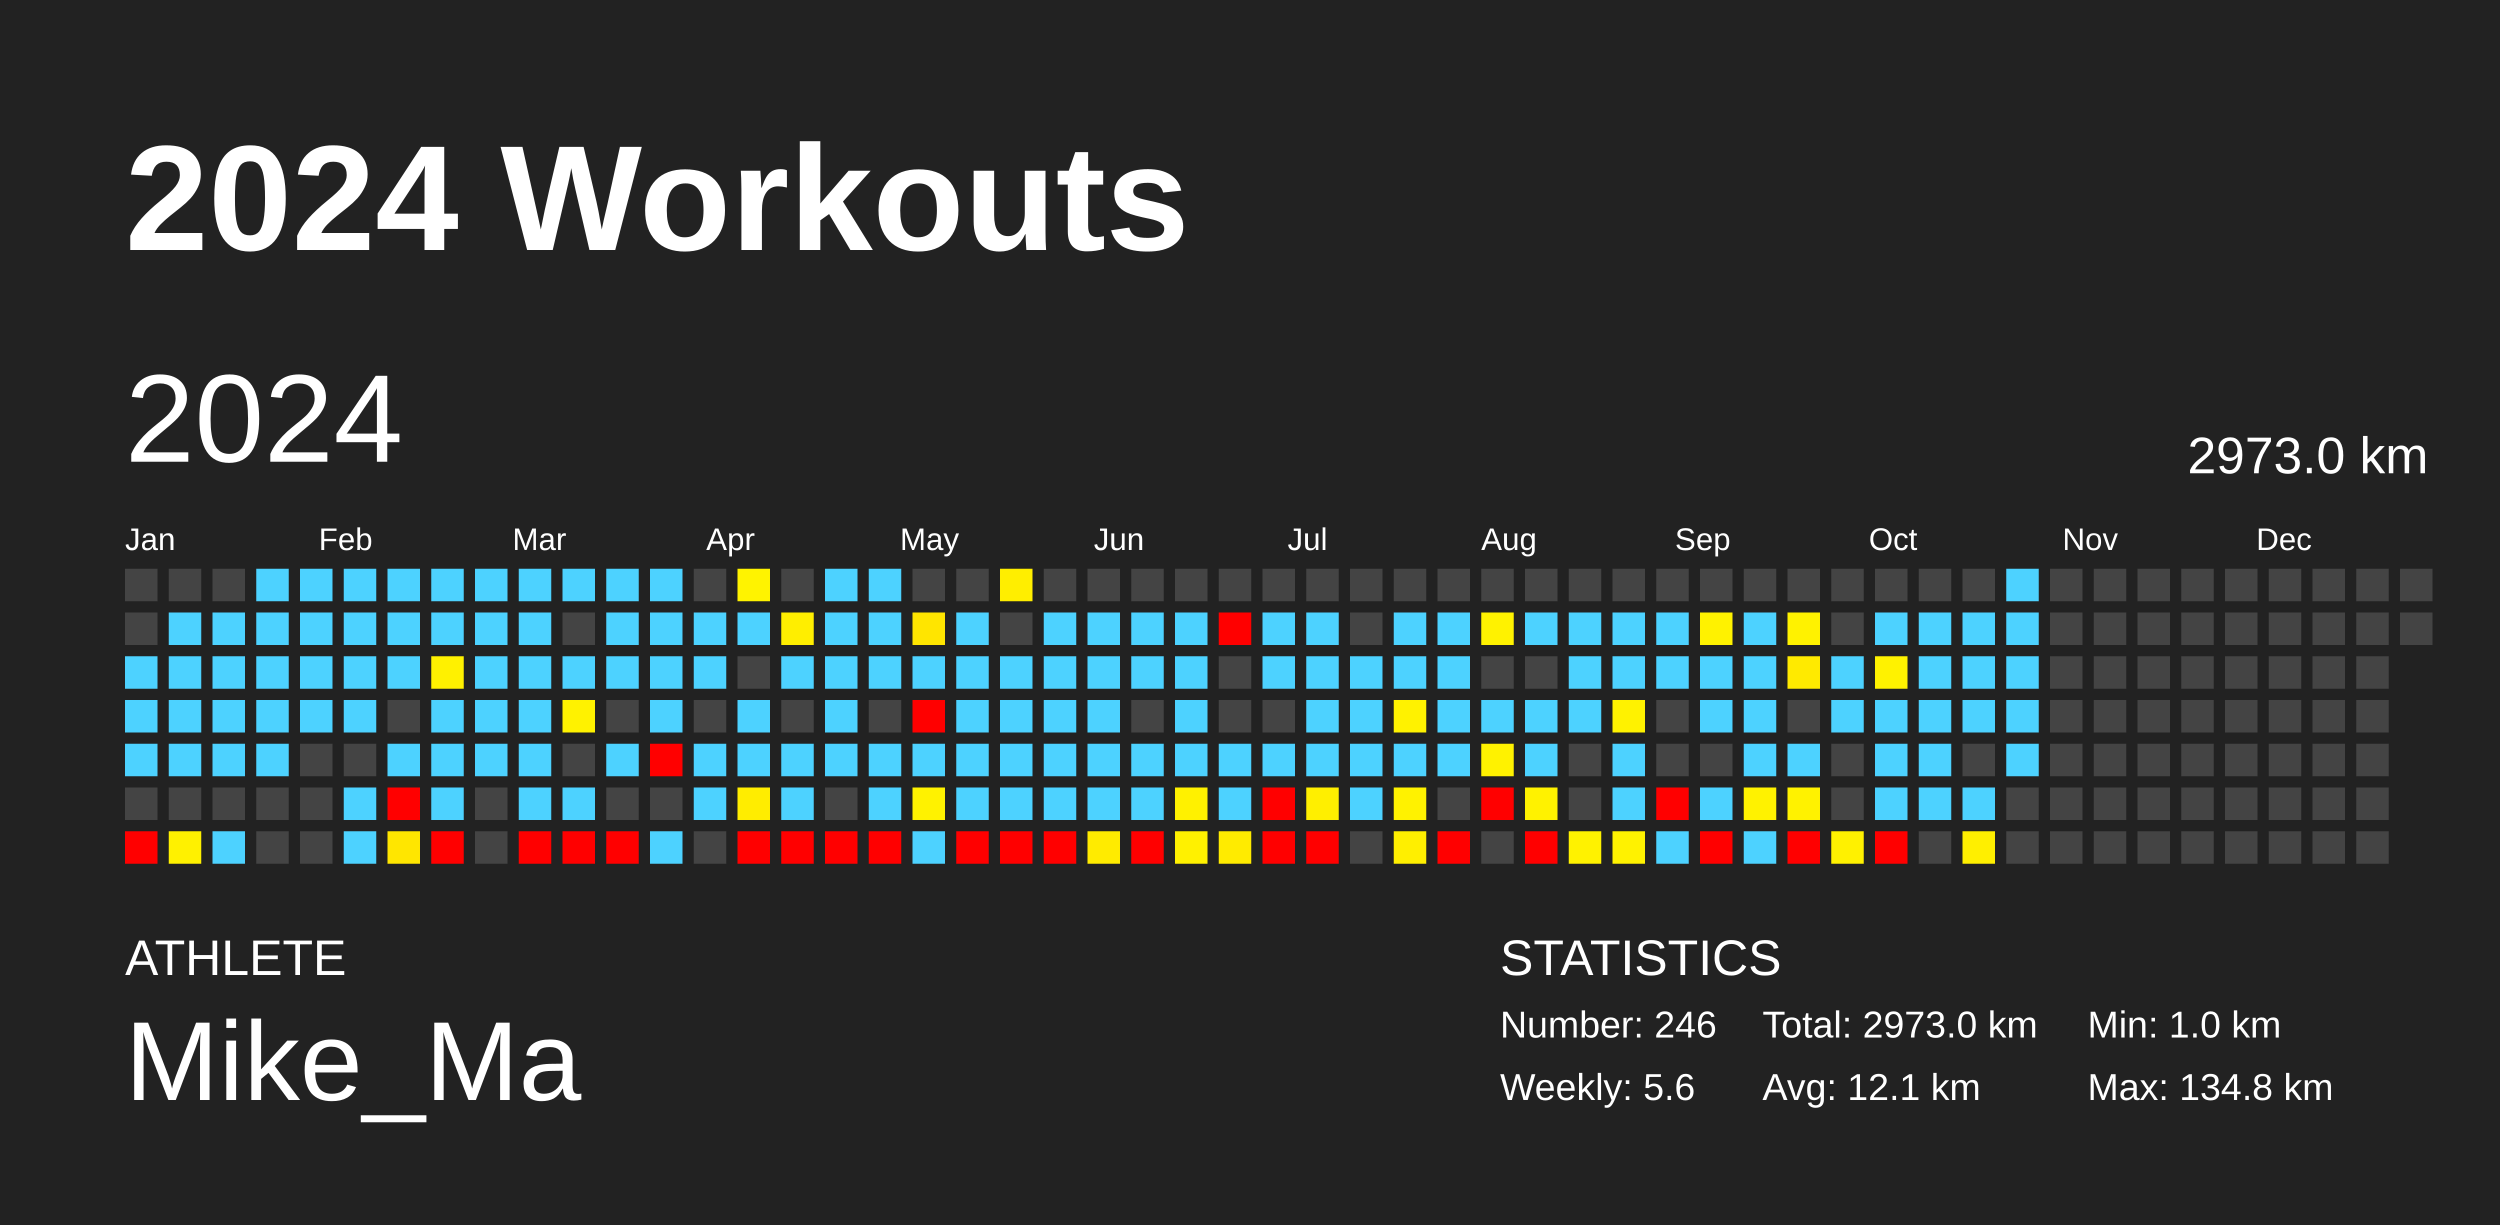
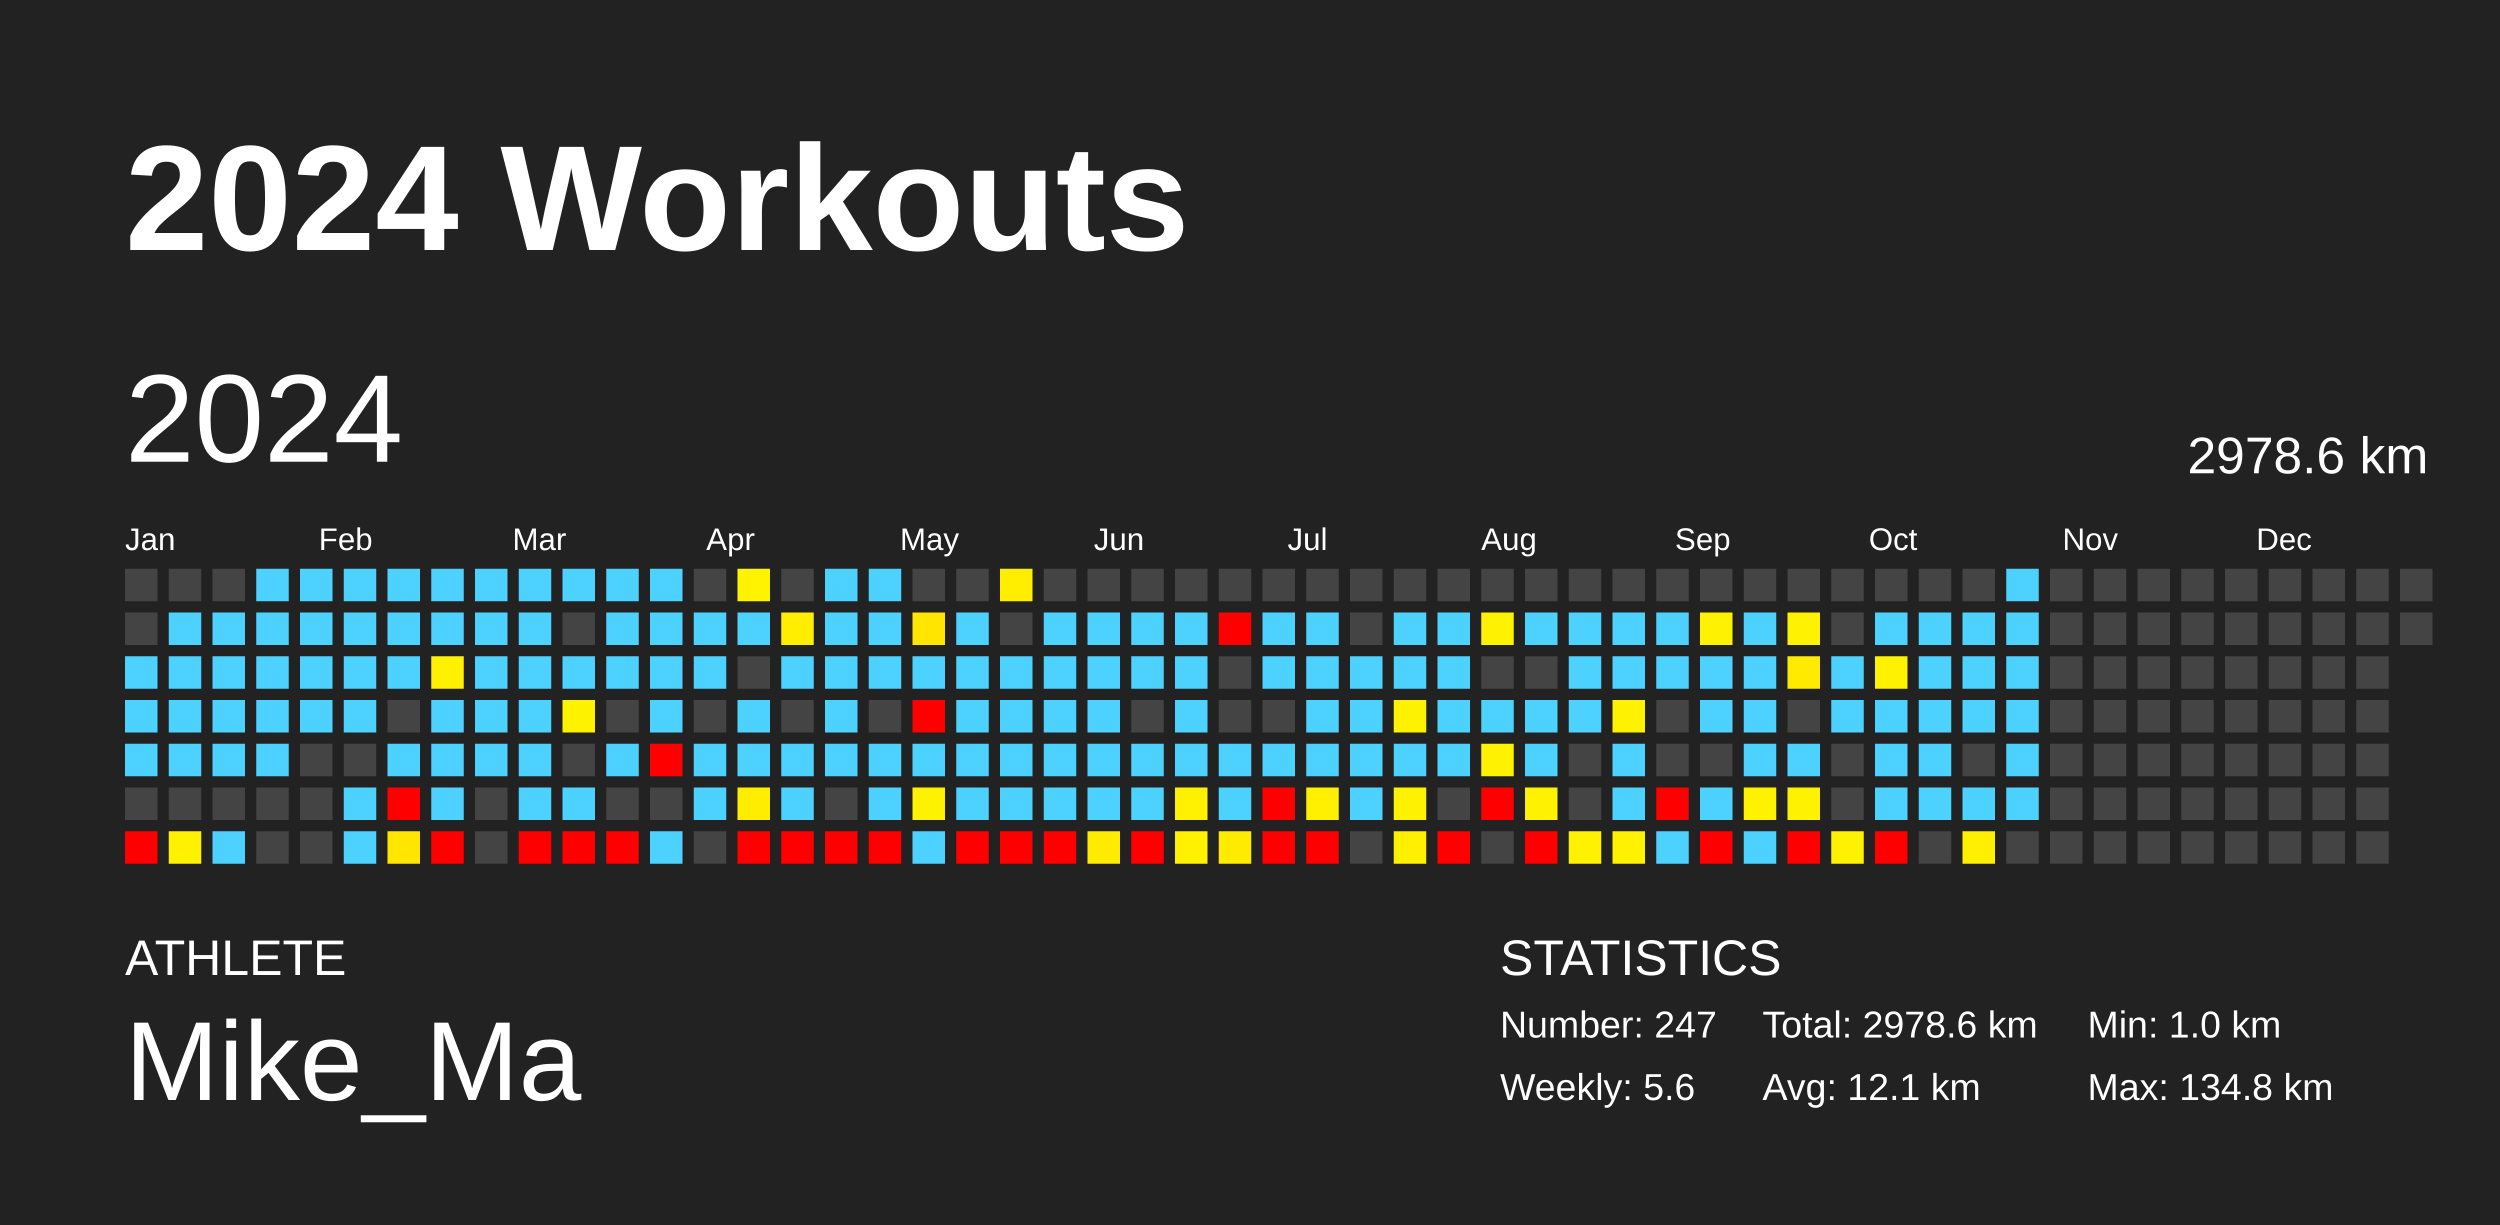
<svg xmlns="http://www.w3.org/2000/svg" baseProfile="full" height="98mm" version="1.1" viewBox="0,0,200,98" width="200mm">
  <defs />
  <rect fill="#222222" height="98" width="200" x="0" y="0" />
  <text fill="#FFFFFF" style="font-size:12px; font-family:Arial; font-weight:bold;" x="10" y="20">2024 Workouts</text>
  <text fill="#FFFFFF" style="font-size:4px; font-family:Arial" x="10" y="78">ATHLETE</text>
  <text fill="#FFFFFF" style="font-size:9px; font-family:Arial" x="10" y="88">Mike_Ma</text>
  <text fill="#FFFFFF" style="font-size:4px; font-family:Arial" x="120" y="78">STATISTICS</text>
-   <text fill="#FFFFFF" style="font-size:3px; font-family:Arial" x="120" y="83">Number: 246</text>
+   <text fill="#FFFFFF" style="font-size:3px; font-family:Arial" x="120" y="83">Number: 247</text>
  <text fill="#FFFFFF" style="font-size:3px; font-family:Arial" x="120" y="88">Weekly: 5.6</text>
-   <text fill="#FFFFFF" style="font-size:3px; font-family:Arial" x="141" y="83">Total: 2973.0 km</text>
+   <text fill="#FFFFFF" style="font-size:3px; font-family:Arial" x="141" y="83">Total: 2978.6 km</text>
  <text fill="#FFFFFF" style="font-size:3px; font-family:Arial" x="141" y="88">Avg: 12.1 km</text>
  <text fill="#FFFFFF" style="font-size:3px; font-family:Arial" x="167" y="83">Min: 1.0 km</text>
  <text fill="#FFFFFF" style="font-size:3px; font-family:Arial" x="167" y="88">Max: 134.8 km</text>
  <text dominant-baseline="hanging" fill="#FFFFFF" style="font-size:10.0px; font-family:Arial;" x="10" y="30">2024</text>
-   <text dominant-baseline="hanging" fill="#FFFFFF" style="font-size:4.125px; font-family:Arial;" x="175" y="35">2973.0 km</text>
+   <text dominant-baseline="hanging" fill="#FFFFFF" style="font-size:4.125px; font-family:Arial;" x="175" y="35">2978.6 km</text>
  <text fill="#FFFFFF" style="font-size:2.5px; font-family:Arial" x="10.0" y="44">Jan</text>
  <text fill="#FFFFFF" style="font-size:2.5px; font-family:Arial" x="25.5" y="44">Feb</text>
  <text fill="#FFFFFF" style="font-size:2.5px; font-family:Arial" x="41.0" y="44">Mar</text>
  <text fill="#FFFFFF" style="font-size:2.5px; font-family:Arial" x="56.5" y="44">Apr</text>
  <text fill="#FFFFFF" style="font-size:2.5px; font-family:Arial" x="72.0" y="44">May</text>
  <text fill="#FFFFFF" style="font-size:2.5px; font-family:Arial" x="87.5" y="44">Jun</text>
  <text fill="#FFFFFF" style="font-size:2.5px; font-family:Arial" x="103.0" y="44">Jul</text>
  <text fill="#FFFFFF" style="font-size:2.5px; font-family:Arial" x="118.5" y="44">Aug</text>
  <text fill="#FFFFFF" style="font-size:2.5px; font-family:Arial" x="134.0" y="44">Sep</text>
  <text fill="#FFFFFF" style="font-size:2.5px; font-family:Arial" x="149.5" y="44">Oct</text>
  <text fill="#FFFFFF" style="font-size:2.5px; font-family:Arial" x="165.0" y="44">Nov</text>
  <text fill="#FFFFFF" style="font-size:2.5px; font-family:Arial" x="180.5" y="44">Dec</text>
  <rect fill="#444444" height="2.6" width="2.6" x="10.0" y="45.5" />
  <rect fill="#444444" height="2.6" width="2.6" x="10.0" y="49.0" />
  <rect fill="#4dd2ff" height="2.6" width="2.6" x="10.0" y="52.5" />
  <rect fill="#4dd2ff" height="2.6" width="2.6" x="10.0" y="56.0" />
  <rect fill="#4dd2ff" height="2.6" width="2.6" x="10.0" y="59.5" />
  <rect fill="#444444" height="2.6" width="2.6" x="10.0" y="63.0" />
  <rect fill="red" height="2.6" width="2.6" x="10.0" y="66.5" />
  <rect fill="#444444" height="2.6" width="2.6" x="13.5" y="45.5" />
  <rect fill="#4dd2ff" height="2.6" width="2.6" x="13.5" y="49.0" />
  <rect fill="#4dd2ff" height="2.6" width="2.6" x="13.5" y="52.5" />
  <rect fill="#4dd2ff" height="2.6" width="2.6" x="13.5" y="56.0" />
  <rect fill="#4dd2ff" height="2.6" width="2.6" x="13.5" y="59.5" />
  <rect fill="#444444" height="2.6" width="2.6" x="13.5" y="63.0" />
  <rect fill="#fff100" height="2.6" width="2.6" x="13.5" y="66.5" />
  <rect fill="#444444" height="2.6" width="2.6" x="17.0" y="45.5" />
  <rect fill="#4dd2ff" height="2.6" width="2.6" x="17.0" y="49.0" />
  <rect fill="#4dd2ff" height="2.6" width="2.6" x="17.0" y="52.5" />
  <rect fill="#4dd2ff" height="2.6" width="2.6" x="17.0" y="56.0" />
  <rect fill="#4dd2ff" height="2.6" width="2.6" x="17.0" y="59.5" />
  <rect fill="#444444" height="2.6" width="2.6" x="17.0" y="63.0" />
  <rect fill="#4dd2ff" height="2.6" width="2.6" x="17.0" y="66.5" />
  <rect fill="#4dd2ff" height="2.6" width="2.6" x="20.5" y="45.5" />
  <rect fill="#4dd2ff" height="2.6" width="2.6" x="20.5" y="49.0" />
  <rect fill="#4dd2ff" height="2.6" width="2.6" x="20.5" y="52.5" />
  <rect fill="#4dd2ff" height="2.6" width="2.6" x="20.5" y="56.0" />
  <rect fill="#4dd2ff" height="2.6" width="2.6" x="20.5" y="59.5" />
  <rect fill="#444444" height="2.6" width="2.6" x="20.5" y="63.0" />
  <rect fill="#444444" height="2.6" width="2.6" x="20.5" y="66.5" />
  <rect fill="#4dd2ff" height="2.6" width="2.6" x="24.0" y="45.5" />
  <rect fill="#4dd2ff" height="2.6" width="2.6" x="24.0" y="49.0" />
  <rect fill="#4dd2ff" height="2.6" width="2.6" x="24.0" y="52.5" />
  <rect fill="#4dd2ff" height="2.6" width="2.6" x="24.0" y="56.0" />
  <rect fill="#444444" height="2.6" width="2.6" x="24.0" y="59.5" />
  <rect fill="#444444" height="2.6" width="2.6" x="24.0" y="63.0" />
  <rect fill="#444444" height="2.6" width="2.6" x="24.0" y="66.5" />
  <rect fill="#4dd2ff" height="2.6" width="2.6" x="27.5" y="45.5" />
  <rect fill="#4dd2ff" height="2.6" width="2.6" x="27.5" y="49.0" />
  <rect fill="#4dd2ff" height="2.6" width="2.6" x="27.5" y="52.5" />
  <rect fill="#4dd2ff" height="2.6" width="2.6" x="27.5" y="56.0" />
  <rect fill="#444444" height="2.6" width="2.6" x="27.5" y="59.5" />
  <rect fill="#4dd2ff" height="2.6" width="2.6" x="27.5" y="63.0" />
  <rect fill="#4dd2ff" height="2.6" width="2.6" x="27.5" y="66.5" />
  <rect fill="#4dd2ff" height="2.6" width="2.6" x="31.0" y="45.5" />
  <rect fill="#4dd2ff" height="2.6" width="2.6" x="31.0" y="49.0" />
  <rect fill="#4dd2ff" height="2.6" width="2.6" x="31.0" y="52.5" />
  <rect fill="#444444" height="2.6" width="2.6" x="31.0" y="56.0" />
  <rect fill="#4dd2ff" height="2.6" width="2.6" x="31.0" y="59.5" />
  <rect fill="red" height="2.6" width="2.6" x="31.0" y="63.0" />
  <rect fill="#ffe600" height="2.6" width="2.6" x="31.0" y="66.5" />
  <rect fill="#4dd2ff" height="2.6" width="2.6" x="34.5" y="45.5" />
  <rect fill="#4dd2ff" height="2.6" width="2.6" x="34.5" y="49.0" />
  <rect fill="#fff100" height="2.6" width="2.6" x="34.5" y="52.5" />
  <rect fill="#4dd2ff" height="2.6" width="2.6" x="34.5" y="56.0" />
  <rect fill="#4dd2ff" height="2.6" width="2.6" x="34.5" y="59.5" />
  <rect fill="#4dd2ff" height="2.6" width="2.6" x="34.5" y="63.0" />
  <rect fill="red" height="2.6" width="2.6" x="34.5" y="66.5" />
  <rect fill="#4dd2ff" height="2.6" width="2.6" x="38.0" y="45.5" />
  <rect fill="#4dd2ff" height="2.6" width="2.6" x="38.0" y="49.0" />
  <rect fill="#4dd2ff" height="2.6" width="2.6" x="38.0" y="52.5" />
  <rect fill="#4dd2ff" height="2.6" width="2.6" x="38.0" y="56.0" />
  <rect fill="#4dd2ff" height="2.6" width="2.6" x="38.0" y="59.5" />
  <rect fill="#444444" height="2.6" width="2.6" x="38.0" y="63.0" />
  <rect fill="#444444" height="2.6" width="2.6" x="38.0" y="66.5" />
  <rect fill="#4dd2ff" height="2.6" width="2.6" x="41.5" y="45.5" />
  <rect fill="#4dd2ff" height="2.6" width="2.6" x="41.5" y="49.0" />
  <rect fill="#4dd2ff" height="2.6" width="2.6" x="41.5" y="52.5" />
  <rect fill="#4dd2ff" height="2.6" width="2.6" x="41.5" y="56.0" />
  <rect fill="#4dd2ff" height="2.6" width="2.6" x="41.5" y="59.5" />
  <rect fill="#4dd2ff" height="2.6" width="2.6" x="41.5" y="63.0" />
  <rect fill="red" height="2.6" width="2.6" x="41.5" y="66.5" />
  <rect fill="#4dd2ff" height="2.6" width="2.6" x="45.0" y="45.5" />
  <rect fill="#444444" height="2.6" width="2.6" x="45.0" y="49.0" />
  <rect fill="#4dd2ff" height="2.6" width="2.6" x="45.0" y="52.5" />
  <rect fill="#fff200" height="2.6" width="2.6" x="45.0" y="56.0" />
  <rect fill="#444444" height="2.6" width="2.6" x="45.0" y="59.5" />
  <rect fill="#4dd2ff" height="2.6" width="2.6" x="45.0" y="63.0" />
  <rect fill="red" height="2.6" width="2.6" x="45.0" y="66.5" />
  <rect fill="#4dd2ff" height="2.6" width="2.6" x="48.5" y="45.5" />
  <rect fill="#4dd2ff" height="2.6" width="2.6" x="48.5" y="49.0" />
  <rect fill="#4dd2ff" height="2.6" width="2.6" x="48.5" y="52.5" />
  <rect fill="#444444" height="2.6" width="2.6" x="48.5" y="56.0" />
  <rect fill="#4dd2ff" height="2.6" width="2.6" x="48.5" y="59.5" />
  <rect fill="#444444" height="2.6" width="2.6" x="48.5" y="63.0" />
  <rect fill="red" height="2.6" width="2.6" x="48.5" y="66.5" />
  <rect fill="#4dd2ff" height="2.6" width="2.6" x="52.0" y="45.5" />
  <rect fill="#4dd2ff" height="2.6" width="2.6" x="52.0" y="49.0" />
  <rect fill="#4dd2ff" height="2.6" width="2.6" x="52.0" y="52.5" />
  <rect fill="#4dd2ff" height="2.6" width="2.6" x="52.0" y="56.0" />
  <rect fill="red" height="2.6" width="2.6" x="52.0" y="59.5" />
  <rect fill="#444444" height="2.6" width="2.6" x="52.0" y="63.0" />
  <rect fill="#4dd2ff" height="2.6" width="2.6" x="52.0" y="66.5" />
  <rect fill="#444444" height="2.6" width="2.6" x="55.5" y="45.5" />
  <rect fill="#4dd2ff" height="2.6" width="2.6" x="55.5" y="49.0" />
  <rect fill="#4dd2ff" height="2.6" width="2.6" x="55.5" y="52.5" />
  <rect fill="#444444" height="2.6" width="2.6" x="55.5" y="56.0" />
  <rect fill="#4dd2ff" height="2.6" width="2.6" x="55.5" y="59.5" />
  <rect fill="#4dd2ff" height="2.6" width="2.6" x="55.5" y="63.0" />
  <rect fill="#444444" height="2.6" width="2.6" x="55.5" y="66.5" />
  <rect fill="#fff300" height="2.6" width="2.6" x="59.0" y="45.5" />
  <rect fill="#4dd2ff" height="2.6" width="2.6" x="59.0" y="49.0" />
  <rect fill="#444444" height="2.6" width="2.6" x="59.0" y="52.5" />
  <rect fill="#4dd2ff" height="2.6" width="2.6" x="59.0" y="56.0" />
  <rect fill="#4dd2ff" height="2.6" width="2.6" x="59.0" y="59.5" />
  <rect fill="#ffed00" height="2.6" width="2.6" x="59.0" y="63.0" />
  <rect fill="red" height="2.6" width="2.6" x="59.0" y="66.5" />
  <rect fill="#444444" height="2.6" width="2.6" x="62.5" y="45.5" />
  <rect fill="#ffee00" height="2.6" width="2.6" x="62.5" y="49.0" />
  <rect fill="#4dd2ff" height="2.6" width="2.6" x="62.5" y="52.5" />
  <rect fill="#444444" height="2.6" width="2.6" x="62.5" y="56.0" />
  <rect fill="#4dd2ff" height="2.6" width="2.6" x="62.5" y="59.5" />
  <rect fill="#4dd2ff" height="2.6" width="2.6" x="62.5" y="63.0" />
  <rect fill="red" height="2.6" width="2.6" x="62.5" y="66.5" />
  <rect fill="#4dd2ff" height="2.6" width="2.6" x="66.0" y="45.5" />
  <rect fill="#4dd2ff" height="2.6" width="2.6" x="66.0" y="49.0" />
  <rect fill="#4dd2ff" height="2.6" width="2.6" x="66.0" y="52.5" />
  <rect fill="#4dd2ff" height="2.6" width="2.6" x="66.0" y="56.0" />
  <rect fill="#4dd2ff" height="2.6" width="2.6" x="66.0" y="59.5" />
  <rect fill="#444444" height="2.6" width="2.6" x="66.0" y="63.0" />
  <rect fill="red" height="2.6" width="2.6" x="66.0" y="66.5" />
  <rect fill="#4dd2ff" height="2.6" width="2.6" x="69.5" y="45.5" />
  <rect fill="#4dd2ff" height="2.6" width="2.6" x="69.5" y="49.0" />
  <rect fill="#4dd2ff" height="2.6" width="2.6" x="69.5" y="52.5" />
  <rect fill="#444444" height="2.6" width="2.6" x="69.5" y="56.0" />
  <rect fill="#4dd2ff" height="2.6" width="2.6" x="69.5" y="59.5" />
  <rect fill="#4dd2ff" height="2.6" width="2.6" x="69.5" y="63.0" />
  <rect fill="red" height="2.6" width="2.6" x="69.5" y="66.5" />
  <rect fill="#444444" height="2.6" width="2.6" x="73.0" y="45.5" />
  <rect fill="#ffe500" height="2.6" width="2.6" x="73.0" y="49.0" />
  <rect fill="#4dd2ff" height="2.6" width="2.6" x="73.0" y="52.5" />
  <rect fill="red" height="2.6" width="2.6" x="73.0" y="56.0" />
  <rect fill="#4dd2ff" height="2.6" width="2.6" x="73.0" y="59.5" />
  <rect fill="#fff200" height="2.6" width="2.6" x="73.0" y="63.0" />
  <rect fill="#4dd2ff" height="2.6" width="2.6" x="73.0" y="66.5" />
  <rect fill="#444444" height="2.6" width="2.6" x="76.5" y="45.5" />
  <rect fill="#4dd2ff" height="2.6" width="2.6" x="76.5" y="49.0" />
  <rect fill="#4dd2ff" height="2.6" width="2.6" x="76.5" y="52.5" />
  <rect fill="#4dd2ff" height="2.6" width="2.6" x="76.5" y="56.0" />
  <rect fill="#4dd2ff" height="2.6" width="2.6" x="76.5" y="59.5" />
  <rect fill="#4dd2ff" height="2.6" width="2.6" x="76.5" y="63.0" />
  <rect fill="red" height="2.6" width="2.6" x="76.5" y="66.5" />
  <rect fill="#ffee00" height="2.6" width="2.6" x="80.0" y="45.5" />
  <rect fill="#444444" height="2.6" width="2.6" x="80.0" y="49.0" />
  <rect fill="#4dd2ff" height="2.6" width="2.6" x="80.0" y="52.5" />
  <rect fill="#4dd2ff" height="2.6" width="2.6" x="80.0" y="56.0" />
  <rect fill="#4dd2ff" height="2.6" width="2.6" x="80.0" y="59.5" />
  <rect fill="#4dd2ff" height="2.6" width="2.6" x="80.0" y="63.0" />
  <rect fill="red" height="2.6" width="2.6" x="80.0" y="66.5" />
  <rect fill="#444444" height="2.6" width="2.6" x="83.5" y="45.5" />
  <rect fill="#4dd2ff" height="2.6" width="2.6" x="83.5" y="49.0" />
  <rect fill="#4dd2ff" height="2.6" width="2.6" x="83.5" y="52.5" />
  <rect fill="#4dd2ff" height="2.6" width="2.6" x="83.5" y="56.0" />
  <rect fill="#4dd2ff" height="2.6" width="2.6" x="83.5" y="59.5" />
  <rect fill="#4dd2ff" height="2.6" width="2.6" x="83.5" y="63.0" />
  <rect fill="red" height="2.6" width="2.6" x="83.5" y="66.5" />
  <rect fill="#444444" height="2.6" width="2.6" x="87.0" y="45.5" />
  <rect fill="#4dd2ff" height="2.6" width="2.6" x="87.0" y="49.0" />
  <rect fill="#4dd2ff" height="2.6" width="2.6" x="87.0" y="52.5" />
  <rect fill="#4dd2ff" height="2.6" width="2.6" x="87.0" y="56.0" />
  <rect fill="#4dd2ff" height="2.6" width="2.6" x="87.0" y="59.5" />
  <rect fill="#4dd2ff" height="2.6" width="2.6" x="87.0" y="63.0" />
  <rect fill="#ffeb00" height="2.6" width="2.6" x="87.0" y="66.5" />
  <rect fill="#444444" height="2.6" width="2.6" x="90.5" y="45.5" />
  <rect fill="#4dd2ff" height="2.6" width="2.6" x="90.5" y="49.0" />
  <rect fill="#4dd2ff" height="2.6" width="2.6" x="90.5" y="52.5" />
  <rect fill="#444444" height="2.6" width="2.6" x="90.5" y="56.0" />
  <rect fill="#4dd2ff" height="2.6" width="2.6" x="90.5" y="59.5" />
  <rect fill="#4dd2ff" height="2.6" width="2.6" x="90.5" y="63.0" />
  <rect fill="red" height="2.6" width="2.6" x="90.5" y="66.5" />
  <rect fill="#444444" height="2.6" width="2.6" x="94.0" y="45.5" />
  <rect fill="#4dd2ff" height="2.6" width="2.6" x="94.0" y="49.0" />
  <rect fill="#4dd2ff" height="2.6" width="2.6" x="94.0" y="52.5" />
  <rect fill="#4dd2ff" height="2.6" width="2.6" x="94.0" y="56.0" />
  <rect fill="#4dd2ff" height="2.6" width="2.6" x="94.0" y="59.5" />
  <rect fill="#fff100" height="2.6" width="2.6" x="94.0" y="63.0" />
  <rect fill="#fff100" height="2.6" width="2.6" x="94.0" y="66.5" />
  <rect fill="#444444" height="2.6" width="2.6" x="97.5" y="45.5" />
  <rect fill="red" height="2.6" width="2.6" x="97.5" y="49.0" />
  <rect fill="#444444" height="2.6" width="2.6" x="97.5" y="52.5" />
  <rect fill="#444444" height="2.6" width="2.6" x="97.5" y="56.0" />
  <rect fill="#4dd2ff" height="2.6" width="2.6" x="97.5" y="59.5" />
  <rect fill="#4dd2ff" height="2.6" width="2.6" x="97.5" y="63.0" />
  <rect fill="#ffeb00" height="2.6" width="2.6" x="97.5" y="66.5" />
  <rect fill="#444444" height="2.6" width="2.6" x="101.0" y="45.5" />
  <rect fill="#4dd2ff" height="2.6" width="2.6" x="101.0" y="49.0" />
  <rect fill="#4dd2ff" height="2.6" width="2.6" x="101.0" y="52.5" />
  <rect fill="#444444" height="2.6" width="2.6" x="101.0" y="56.0" />
  <rect fill="#4dd2ff" height="2.6" width="2.6" x="101.0" y="59.5" />
  <rect fill="red" height="2.6" width="2.6" x="101.0" y="63.0" />
  <rect fill="red" height="2.6" width="2.6" x="101.0" y="66.5" />
  <rect fill="#444444" height="2.6" width="2.6" x="104.5" y="45.5" />
  <rect fill="#4dd2ff" height="2.6" width="2.6" x="104.5" y="49.0" />
  <rect fill="#4dd2ff" height="2.6" width="2.6" x="104.5" y="52.5" />
  <rect fill="#4dd2ff" height="2.6" width="2.6" x="104.5" y="56.0" />
  <rect fill="#4dd2ff" height="2.6" width="2.6" x="104.5" y="59.5" />
  <rect fill="#ffef00" height="2.6" width="2.6" x="104.5" y="63.0" />
  <rect fill="red" height="2.6" width="2.6" x="104.5" y="66.5" />
  <rect fill="#444444" height="2.6" width="2.6" x="108.0" y="45.5" />
  <rect fill="#444444" height="2.6" width="2.6" x="108.0" y="49.0" />
  <rect fill="#4dd2ff" height="2.6" width="2.6" x="108.0" y="52.5" />
  <rect fill="#4dd2ff" height="2.6" width="2.6" x="108.0" y="56.0" />
  <rect fill="#4dd2ff" height="2.6" width="2.6" x="108.0" y="59.5" />
  <rect fill="#4dd2ff" height="2.6" width="2.6" x="108.0" y="63.0" />
  <rect fill="#444444" height="2.6" width="2.6" x="108.0" y="66.5" />
  <rect fill="#444444" height="2.6" width="2.6" x="111.5" y="45.5" />
  <rect fill="#4dd2ff" height="2.6" width="2.6" x="111.5" y="49.0" />
  <rect fill="#4dd2ff" height="2.6" width="2.6" x="111.5" y="52.5" />
  <rect fill="#fff200" height="2.6" width="2.6" x="111.5" y="56.0" />
  <rect fill="#4dd2ff" height="2.6" width="2.6" x="111.5" y="59.5" />
  <rect fill="#fff200" height="2.6" width="2.6" x="111.5" y="63.0" />
  <rect fill="#ffef00" height="2.6" width="2.6" x="111.5" y="66.5" />
  <rect fill="#444444" height="2.6" width="2.6" x="115.0" y="45.5" />
  <rect fill="#4dd2ff" height="2.6" width="2.6" x="115.0" y="49.0" />
  <rect fill="#4dd2ff" height="2.6" width="2.6" x="115.0" y="52.5" />
  <rect fill="#4dd2ff" height="2.6" width="2.6" x="115.0" y="56.0" />
  <rect fill="#4dd2ff" height="2.6" width="2.6" x="115.0" y="59.5" />
  <rect fill="#444444" height="2.6" width="2.6" x="115.0" y="63.0" />
  <rect fill="red" height="2.6" width="2.6" x="115.0" y="66.5" />
  <rect fill="#444444" height="2.6" width="2.6" x="118.5" y="45.5" />
  <rect fill="#fff200" height="2.6" width="2.6" x="118.5" y="49.0" />
  <rect fill="#444444" height="2.6" width="2.6" x="118.5" y="52.5" />
  <rect fill="#4dd2ff" height="2.6" width="2.6" x="118.5" y="56.0" />
  <rect fill="#fff200" height="2.6" width="2.6" x="118.5" y="59.5" />
  <rect fill="red" height="2.6" width="2.6" x="118.5" y="63.0" />
  <rect fill="#444444" height="2.6" width="2.6" x="118.5" y="66.5" />
  <rect fill="#444444" height="2.6" width="2.6" x="122.0" y="45.5" />
  <rect fill="#4dd2ff" height="2.6" width="2.6" x="122.0" y="49.0" />
  <rect fill="#444444" height="2.6" width="2.6" x="122.0" y="52.5" />
  <rect fill="#4dd2ff" height="2.6" width="2.6" x="122.0" y="56.0" />
  <rect fill="#4dd2ff" height="2.6" width="2.6" x="122.0" y="59.5" />
  <rect fill="#fff200" height="2.6" width="2.6" x="122.0" y="63.0" />
  <rect fill="red" height="2.6" width="2.6" x="122.0" y="66.5" />
  <rect fill="#444444" height="2.6" width="2.6" x="125.5" y="45.5" />
  <rect fill="#4dd2ff" height="2.6" width="2.6" x="125.5" y="49.0" />
  <rect fill="#4dd2ff" height="2.6" width="2.6" x="125.5" y="52.5" />
  <rect fill="#4dd2ff" height="2.6" width="2.6" x="125.5" y="56.0" />
  <rect fill="#444444" height="2.6" width="2.6" x="125.5" y="59.5" />
  <rect fill="#444444" height="2.6" width="2.6" x="125.5" y="63.0" />
  <rect fill="#fff200" height="2.6" width="2.6" x="125.5" y="66.5" />
  <rect fill="#444444" height="2.6" width="2.6" x="129.0" y="45.5" />
  <rect fill="#4dd2ff" height="2.6" width="2.6" x="129.0" y="49.0" />
  <rect fill="#4dd2ff" height="2.6" width="2.6" x="129.0" y="52.5" />
  <rect fill="#fff200" height="2.6" width="2.6" x="129.0" y="56.0" />
  <rect fill="#4dd2ff" height="2.6" width="2.6" x="129.0" y="59.5" />
  <rect fill="#4dd2ff" height="2.6" width="2.6" x="129.0" y="63.0" />
  <rect fill="#fff200" height="2.6" width="2.6" x="129.0" y="66.5" />
  <rect fill="#444444" height="2.6" width="2.6" x="132.5" y="45.5" />
  <rect fill="#4dd2ff" height="2.6" width="2.6" x="132.5" y="49.0" />
  <rect fill="#4dd2ff" height="2.6" width="2.6" x="132.5" y="52.5" />
  <rect fill="#444444" height="2.6" width="2.6" x="132.5" y="56.0" />
  <rect fill="#444444" height="2.6" width="2.6" x="132.5" y="59.5" />
  <rect fill="red" height="2.6" width="2.6" x="132.5" y="63.0" />
  <rect fill="#4dd2ff" height="2.6" width="2.6" x="132.5" y="66.5" />
  <rect fill="#444444" height="2.6" width="2.6" x="136.0" y="45.5" />
  <rect fill="#fff200" height="2.6" width="2.6" x="136.0" y="49.0" />
  <rect fill="#4dd2ff" height="2.6" width="2.6" x="136.0" y="52.5" />
  <rect fill="#4dd2ff" height="2.6" width="2.6" x="136.0" y="56.0" />
  <rect fill="#444444" height="2.6" width="2.6" x="136.0" y="59.5" />
  <rect fill="#4dd2ff" height="2.6" width="2.6" x="136.0" y="63.0" />
  <rect fill="red" height="2.6" width="2.6" x="136.0" y="66.5" />
  <rect fill="#444444" height="2.6" width="2.6" x="139.5" y="45.5" />
  <rect fill="#4dd2ff" height="2.6" width="2.6" x="139.5" y="49.0" />
  <rect fill="#4dd2ff" height="2.6" width="2.6" x="139.5" y="52.5" />
  <rect fill="#4dd2ff" height="2.6" width="2.6" x="139.5" y="56.0" />
  <rect fill="#4dd2ff" height="2.6" width="2.6" x="139.5" y="59.5" />
  <rect fill="#fff200" height="2.6" width="2.6" x="139.5" y="63.0" />
  <rect fill="#4dd2ff" height="2.6" width="2.6" x="139.5" y="66.5" />
  <rect fill="#444444" height="2.6" width="2.6" x="143.0" y="45.5" />
  <rect fill="#fff200" height="2.6" width="2.6" x="143.0" y="49.0" />
  <rect fill="#ffea00" height="2.6" width="2.6" x="143.0" y="52.5" />
  <rect fill="#444444" height="2.6" width="2.6" x="143.0" y="56.0" />
  <rect fill="#4dd2ff" height="2.6" width="2.6" x="143.0" y="59.5" />
  <rect fill="#fff200" height="2.6" width="2.6" x="143.0" y="63.0" />
  <rect fill="red" height="2.6" width="2.6" x="143.0" y="66.5" />
  <rect fill="#444444" height="2.6" width="2.6" x="146.5" y="45.5" />
  <rect fill="#444444" height="2.6" width="2.6" x="146.5" y="49.0" />
  <rect fill="#4dd2ff" height="2.6" width="2.6" x="146.5" y="52.5" />
  <rect fill="#4dd2ff" height="2.6" width="2.6" x="146.5" y="56.0" />
  <rect fill="#444444" height="2.6" width="2.6" x="146.5" y="59.5" />
  <rect fill="#444444" height="2.6" width="2.6" x="146.5" y="63.0" />
  <rect fill="#fff100" height="2.6" width="2.6" x="146.5" y="66.5" />
  <rect fill="#444444" height="2.6" width="2.6" x="150.0" y="45.5" />
  <rect fill="#4dd2ff" height="2.6" width="2.6" x="150.0" y="49.0" />
  <rect fill="#fff200" height="2.6" width="2.6" x="150.0" y="52.5" />
  <rect fill="#4dd2ff" height="2.6" width="2.6" x="150.0" y="56.0" />
  <rect fill="#4dd2ff" height="2.6" width="2.6" x="150.0" y="59.5" />
  <rect fill="#4dd2ff" height="2.6" width="2.6" x="150.0" y="63.0" />
  <rect fill="red" height="2.6" width="2.6" x="150.0" y="66.5" />
  <rect fill="#444444" height="2.6" width="2.6" x="153.5" y="45.5" />
  <rect fill="#4dd2ff" height="2.6" width="2.6" x="153.5" y="49.0" />
  <rect fill="#4dd2ff" height="2.6" width="2.6" x="153.5" y="52.5" />
  <rect fill="#4dd2ff" height="2.6" width="2.6" x="153.5" y="56.0" />
  <rect fill="#4dd2ff" height="2.6" width="2.6" x="153.5" y="59.5" />
  <rect fill="#4dd2ff" height="2.6" width="2.6" x="153.5" y="63.0" />
  <rect fill="#444444" height="2.6" width="2.6" x="153.5" y="66.5" />
  <rect fill="#444444" height="2.6" width="2.6" x="157.0" y="45.5" />
  <rect fill="#4dd2ff" height="2.6" width="2.6" x="157.0" y="49.0" />
  <rect fill="#4dd2ff" height="2.6" width="2.6" x="157.0" y="52.5" />
  <rect fill="#4dd2ff" height="2.6" width="2.6" x="157.0" y="56.0" />
  <rect fill="#444444" height="2.6" width="2.6" x="157.0" y="59.5" />
  <rect fill="#4dd2ff" height="2.6" width="2.6" x="157.0" y="63.0" />
  <rect fill="#ffef00" height="2.6" width="2.6" x="157.0" y="66.5" />
  <rect fill="#4dd2ff" height="2.6" width="2.6" x="160.5" y="45.5" />
  <rect fill="#4dd2ff" height="2.6" width="2.6" x="160.5" y="49.0" />
  <rect fill="#4dd2ff" height="2.6" width="2.6" x="160.5" y="52.5" />
  <rect fill="#4dd2ff" height="2.6" width="2.6" x="160.5" y="56.0" />
  <rect fill="#4dd2ff" height="2.6" width="2.6" x="160.5" y="59.5" />
-   <rect fill="#444444" height="2.6" width="2.6" x="160.5" y="63.0" />
+   <rect fill="#4dd2ff" height="2.6" width="2.6" x="160.5" y="63.0" />
  <rect fill="#444444" height="2.6" width="2.6" x="160.5" y="66.5" />
  <rect fill="#444444" height="2.6" width="2.6" x="164.0" y="45.5" />
  <rect fill="#444444" height="2.6" width="2.6" x="164.0" y="49.0" />
  <rect fill="#444444" height="2.6" width="2.6" x="164.0" y="52.5" />
  <rect fill="#444444" height="2.6" width="2.6" x="164.0" y="56.0" />
  <rect fill="#444444" height="2.6" width="2.6" x="164.0" y="59.5" />
  <rect fill="#444444" height="2.6" width="2.6" x="164.0" y="63.0" />
  <rect fill="#444444" height="2.6" width="2.6" x="164.0" y="66.5" />
  <rect fill="#444444" height="2.6" width="2.6" x="167.5" y="45.5" />
  <rect fill="#444444" height="2.6" width="2.6" x="167.5" y="49.0" />
  <rect fill="#444444" height="2.6" width="2.6" x="167.5" y="52.5" />
  <rect fill="#444444" height="2.6" width="2.6" x="167.5" y="56.0" />
  <rect fill="#444444" height="2.6" width="2.6" x="167.5" y="59.5" />
  <rect fill="#444444" height="2.6" width="2.6" x="167.5" y="63.0" />
  <rect fill="#444444" height="2.6" width="2.6" x="167.5" y="66.5" />
  <rect fill="#444444" height="2.6" width="2.6" x="171.0" y="45.5" />
  <rect fill="#444444" height="2.6" width="2.6" x="171.0" y="49.0" />
  <rect fill="#444444" height="2.6" width="2.6" x="171.0" y="52.5" />
  <rect fill="#444444" height="2.6" width="2.6" x="171.0" y="56.0" />
  <rect fill="#444444" height="2.6" width="2.6" x="171.0" y="59.5" />
  <rect fill="#444444" height="2.6" width="2.6" x="171.0" y="63.0" />
  <rect fill="#444444" height="2.6" width="2.6" x="171.0" y="66.5" />
  <rect fill="#444444" height="2.6" width="2.6" x="174.5" y="45.5" />
  <rect fill="#444444" height="2.6" width="2.6" x="174.5" y="49.0" />
  <rect fill="#444444" height="2.6" width="2.6" x="174.5" y="52.5" />
  <rect fill="#444444" height="2.6" width="2.6" x="174.5" y="56.0" />
  <rect fill="#444444" height="2.6" width="2.6" x="174.5" y="59.5" />
  <rect fill="#444444" height="2.6" width="2.6" x="174.5" y="63.0" />
  <rect fill="#444444" height="2.6" width="2.6" x="174.5" y="66.5" />
  <rect fill="#444444" height="2.6" width="2.6" x="178.0" y="45.5" />
  <rect fill="#444444" height="2.6" width="2.6" x="178.0" y="49.0" />
  <rect fill="#444444" height="2.6" width="2.6" x="178.0" y="52.5" />
  <rect fill="#444444" height="2.6" width="2.6" x="178.0" y="56.0" />
  <rect fill="#444444" height="2.6" width="2.6" x="178.0" y="59.5" />
  <rect fill="#444444" height="2.6" width="2.6" x="178.0" y="63.0" />
  <rect fill="#444444" height="2.6" width="2.6" x="178.0" y="66.5" />
  <rect fill="#444444" height="2.6" width="2.6" x="181.5" y="45.5" />
  <rect fill="#444444" height="2.6" width="2.6" x="181.5" y="49.0" />
  <rect fill="#444444" height="2.6" width="2.6" x="181.5" y="52.5" />
  <rect fill="#444444" height="2.6" width="2.6" x="181.5" y="56.0" />
  <rect fill="#444444" height="2.6" width="2.6" x="181.5" y="59.5" />
  <rect fill="#444444" height="2.6" width="2.6" x="181.5" y="63.0" />
  <rect fill="#444444" height="2.6" width="2.6" x="181.5" y="66.5" />
  <rect fill="#444444" height="2.6" width="2.6" x="185.0" y="45.5" />
  <rect fill="#444444" height="2.6" width="2.6" x="185.0" y="49.0" />
  <rect fill="#444444" height="2.6" width="2.6" x="185.0" y="52.5" />
  <rect fill="#444444" height="2.6" width="2.6" x="185.0" y="56.0" />
  <rect fill="#444444" height="2.6" width="2.6" x="185.0" y="59.5" />
  <rect fill="#444444" height="2.6" width="2.6" x="185.0" y="63.0" />
  <rect fill="#444444" height="2.6" width="2.6" x="185.0" y="66.5" />
  <rect fill="#444444" height="2.6" width="2.6" x="188.5" y="45.5" />
  <rect fill="#444444" height="2.6" width="2.6" x="188.5" y="49.0" />
  <rect fill="#444444" height="2.6" width="2.6" x="188.5" y="52.5" />
  <rect fill="#444444" height="2.6" width="2.6" x="188.5" y="56.0" />
  <rect fill="#444444" height="2.6" width="2.6" x="188.5" y="59.5" />
  <rect fill="#444444" height="2.6" width="2.6" x="188.5" y="63.0" />
  <rect fill="#444444" height="2.6" width="2.6" x="188.5" y="66.5" />
  <rect fill="#444444" height="2.6" width="2.6" x="192.0" y="45.5" />
  <rect fill="#444444" height="2.6" width="2.6" x="192.0" y="49.0" />
</svg>
